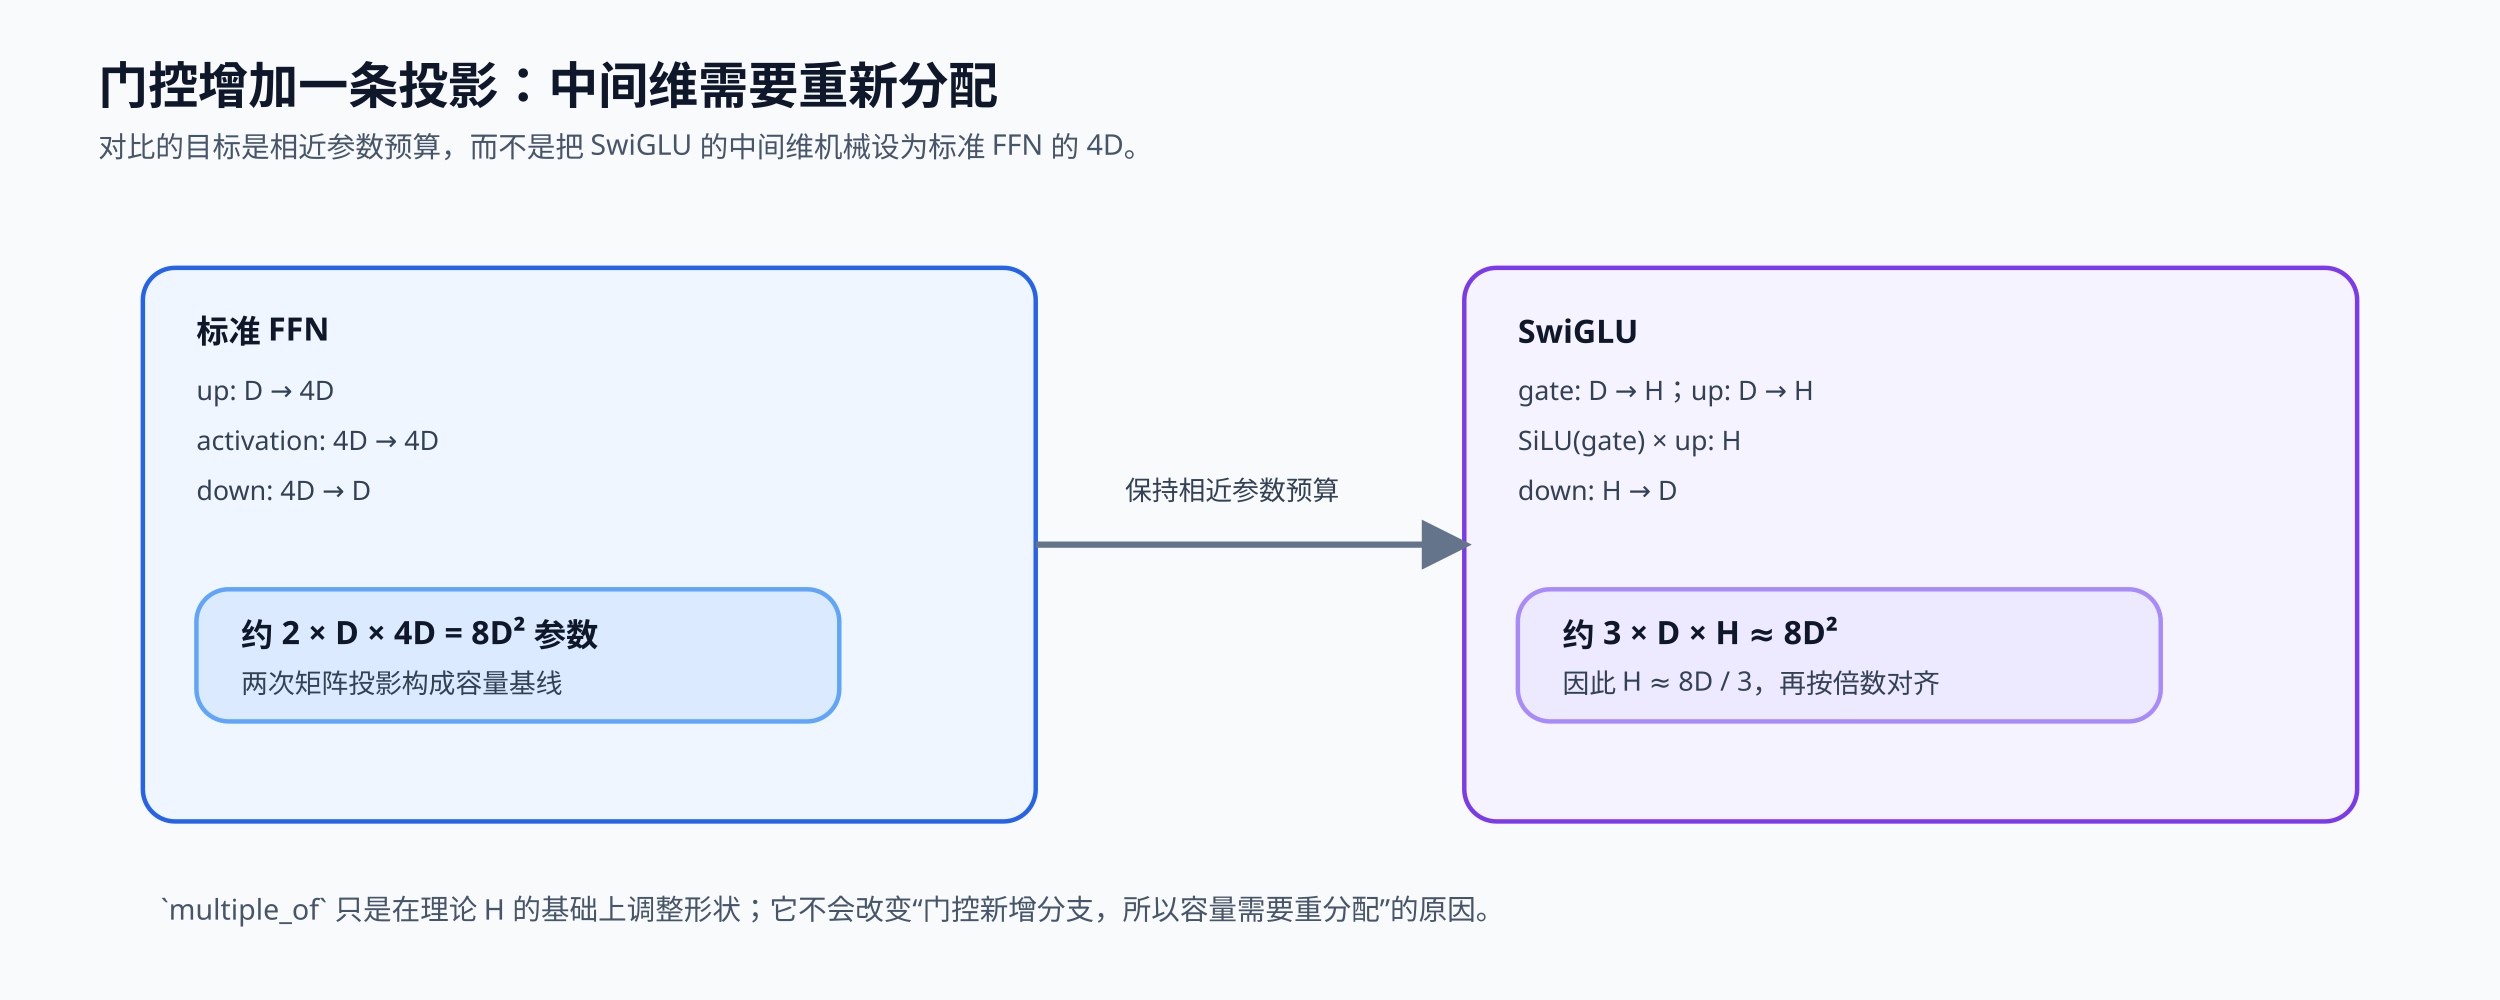
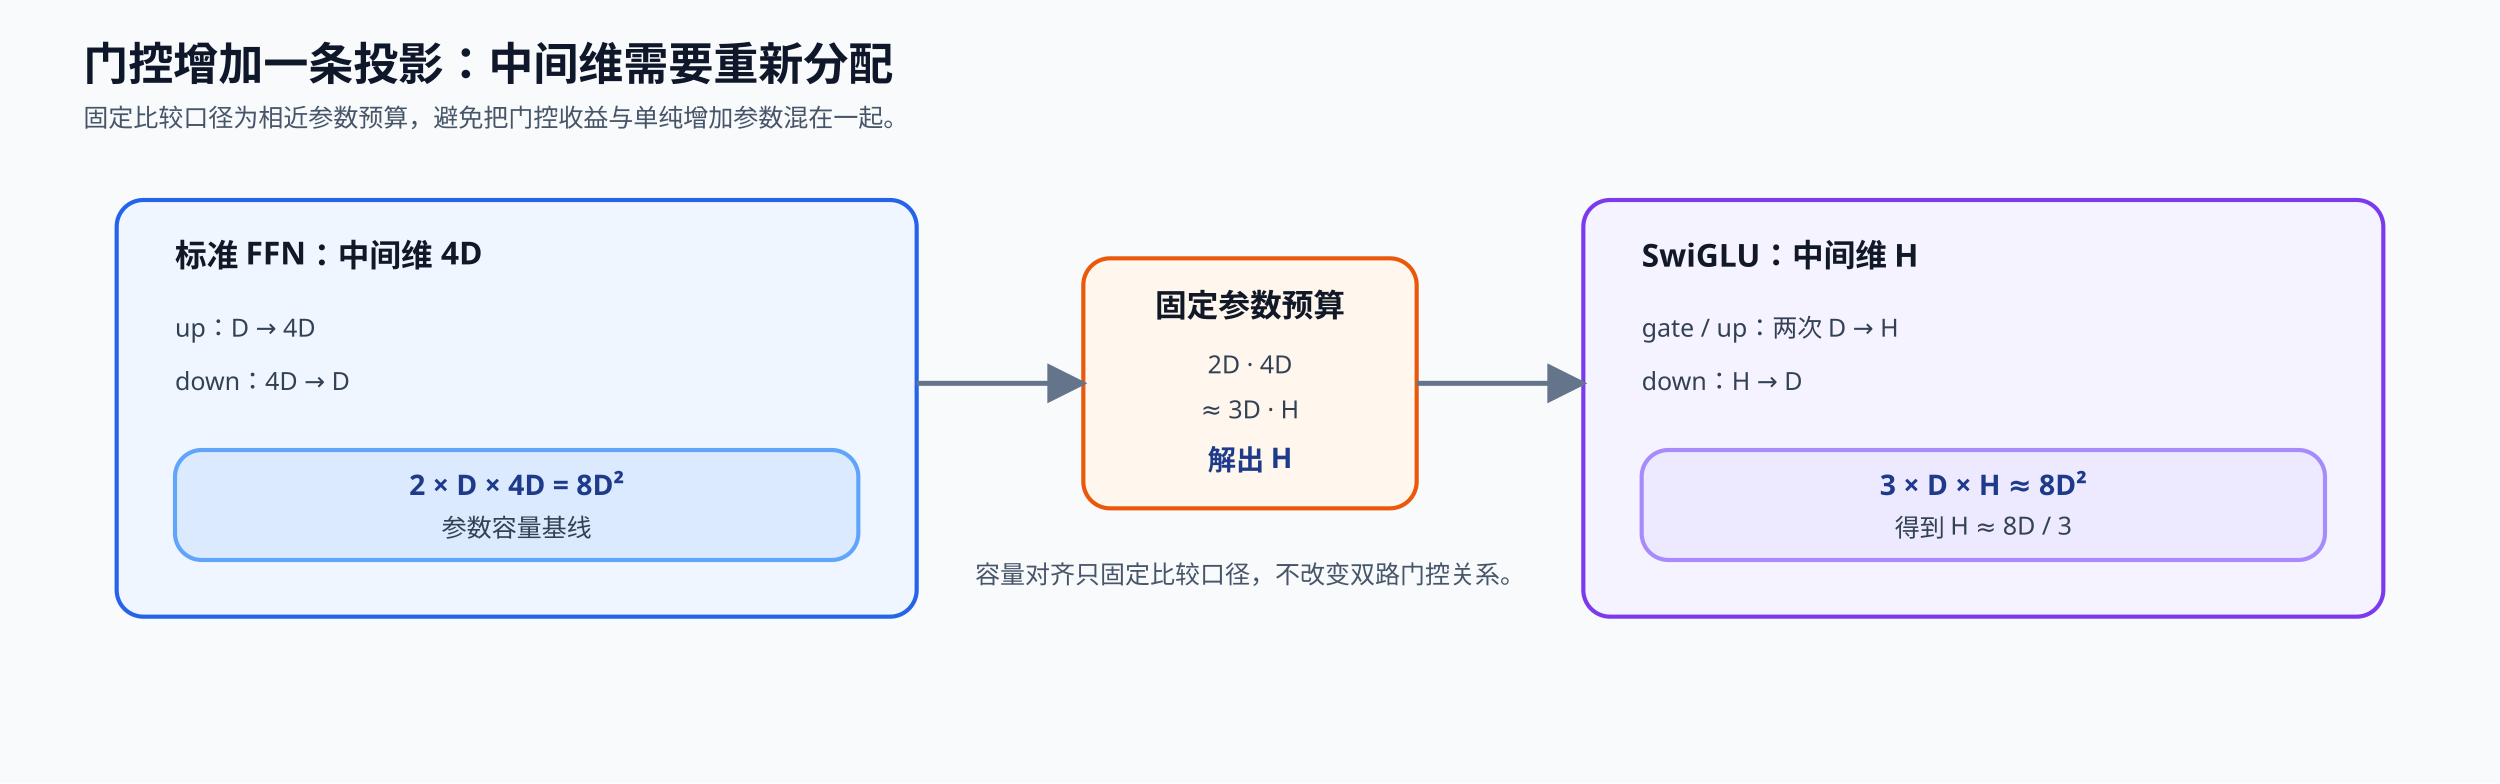
- <svg xmlns="http://www.w3.org/2000/svg" viewBox="0 0 1400 560" role="img" aria-labelledby="title desc">
+ <svg xmlns="http://www.w3.org/2000/svg" width="1500" height="470" viewBox="0 0 1500 470" role="img" aria-labelledby="title desc">
  <defs>
-     <style>.t{font:700 28px sans-serif;fill:#0f172a}.s{font:500 16px sans-serif;fill:#475569}.h{font:700 18px sans-serif;fill:#0f172a}.b{font:500 15px sans-serif;fill:#334155}.box{stroke-width:2.5;rx:18}.a{stroke:#64748b;stroke-width:3.5;fill:none;marker-end:url(#m)}</style>
-     <marker id="m" viewBox="0 0 10 10" refX="8.5" refY="5" markerWidth="8" markerHeight="8" orient="auto">
-       <path d="M0 0L10 5L0 10z" fill="#64748b" />
+     <marker id="arrow" viewBox="0 0 10 10" refX="9" refY="5" markerWidth="8" markerHeight="8" orient="auto">
+       <path d="M0 0L10 5L0 10Z" fill="#64748b" />
    </marker>
+     <style>.title{font:700 27px "Noto Sans SC","Microsoft YaHei",sans-serif;fill:#0f172a}.sub{font:500 15px "Noto Sans SC","Microsoft YaHei",sans-serif;fill:#475569}.head{font:700 19px "Noto Sans SC","Microsoft YaHei",sans-serif;fill:#111827}.body{font:500 15px "Noto Sans SC","Microsoft YaHei",sans-serif;fill:#334155}.strong{font:700 17px "Noto Sans SC","Microsoft YaHei",sans-serif;fill:#1e3a8a}.box{stroke-width:2.5;rx:16}.flow{stroke:#64748b;stroke-width:3;fill:none;marker-end:url(#arrow)}</style>
  </defs>
-   <rect width="1400" height="560" fill="#f8fafc" />
-   <text x="55" y="58" class="t">门控增加一条投影：中间维需要重新分配</text>
-   <text x="55" y="88" class="s">对比的目标是相近参数预算，而不是把 SwiGLU 的中间维机械设为标准 FFN 的 4D。</text>
-   <rect x="80" y="150" width="500" height="310" class="box" fill="#eff6ff" stroke="#2563eb" />
-   <text x="110" y="192" class="h">标准 FFN</text>
-   <text x="110" y="224" class="b">up: D → 4D</text>
-   <text x="110" y="252" class="b">activation: 4D → 4D</text>
-   <text x="110" y="280" class="b">down: 4D → D</text>
-   <rect x="110" y="330" width="360" height="74" class="box" fill="#dbeafe" stroke="#60a5fa" />
-   <text x="135" y="362" class="h">约 2 × D × 4D = 8D² 参数</text>
-   <text x="135" y="388" class="b">两次矩阵投影构成容量基线</text>
-   <rect x="820" y="150" width="500" height="310" class="box" fill="#f5f3ff" stroke="#7c3aed" />
-   <text x="850" y="192" class="h">SwiGLU</text>
-   <text x="850" y="224" class="b">gate: D → H；up: D → H</text>
-   <text x="850" y="252" class="b">SiLU(gate) × up: H</text>
-   <text x="850" y="280" class="b">down: H → D</text>
-   <rect x="850" y="330" width="360" height="74" class="box" fill="#ede9fe" stroke="#a78bfa" />
-   <text x="875" y="362" class="h">约 3 × D × H ≈ 8D²</text>
-   <text x="875" y="388" class="b">因此 H ≈ 8D / 3，再按倍数对齐</text>
-   <path d="M580 305H820" class="a" />
-   <text x="630" y="280" class="b">保持相近参数预算</text>
-   <text x="90" y="515" class="s">`multiple_of` 只是在理论 H 的基础上调整形状；它不会改变“门控新增分支，所以容量需要重分配”的原因。</text>
+   <rect width="1500" height="470" fill="#f8fafc" />
+   <text x="50" y="48" class="title">门控增加一条投影：中间维需要重新分配</text>
+   <text x="50" y="76" class="sub">固定比较口径为相近参数预算，避免把门控收益与单纯增加参数混在一起。</text>
+   <rect x="70" y="120" width="480" height="250" class="box" data-layout-role="panel" fill="#eff6ff" stroke="#2563eb" />
+   <text x="105" y="160" class="head">标准 FFN：中间维 4D</text>
+   <text x="105" y="202" class="body">up：D → 4D</text>
+   <text x="105" y="234" class="body">down：4D → D</text>
+   <rect x="105" y="270" width="410" height="66" class="box" fill="#dbeafe" stroke="#60a5fa" />
+   <text x="310" y="297" text-anchor="middle" class="strong">2 × D × 4D = 8D²</text>
+   <text x="310" y="322" text-anchor="middle" class="body">参数容量基线</text>
+   <rect x="950" y="120" width="480" height="250" class="box" data-layout-role="panel" fill="#f5f3ff" stroke="#7c3aed" />
+   <text x="985" y="160" class="head">SwiGLU：中间维 H</text>
+   <text x="985" y="202" class="body">gate / up：两次 D → H</text>
+   <text x="985" y="234" class="body">down：H → D</text>
+   <rect x="985" y="270" width="410" height="66" class="box" fill="#ede9fe" stroke="#a78bfa" />
+   <text x="1190" y="297" text-anchor="middle" class="strong">3 × D × H ≈ 8D²</text>
+   <text x="1190" y="322" text-anchor="middle" class="body">得到 H ≈ 8D / 3</text>
+   <rect x="650" y="155" width="200" height="150" class="box" fill="#fff7ed" stroke="#ea580c" />
+   <text x="750" y="190" text-anchor="middle" class="head">固定参数预算</text>
+   <text x="750" y="224" text-anchor="middle" class="body">2D · 4D</text>
+   <text x="750" y="251" text-anchor="middle" class="body">≈ 3D · H</text>
+   <text x="750" y="282" text-anchor="middle" class="strong">解出 H</text>
+   <path d="M550 230H650" class="flow" />
+   <path d="M850 230H950" class="flow" />
+   <text x="750" y="350" text-anchor="middle" class="sub">容量对齐只固定比较口径，不改变双路门控关系。</text>
</svg>
